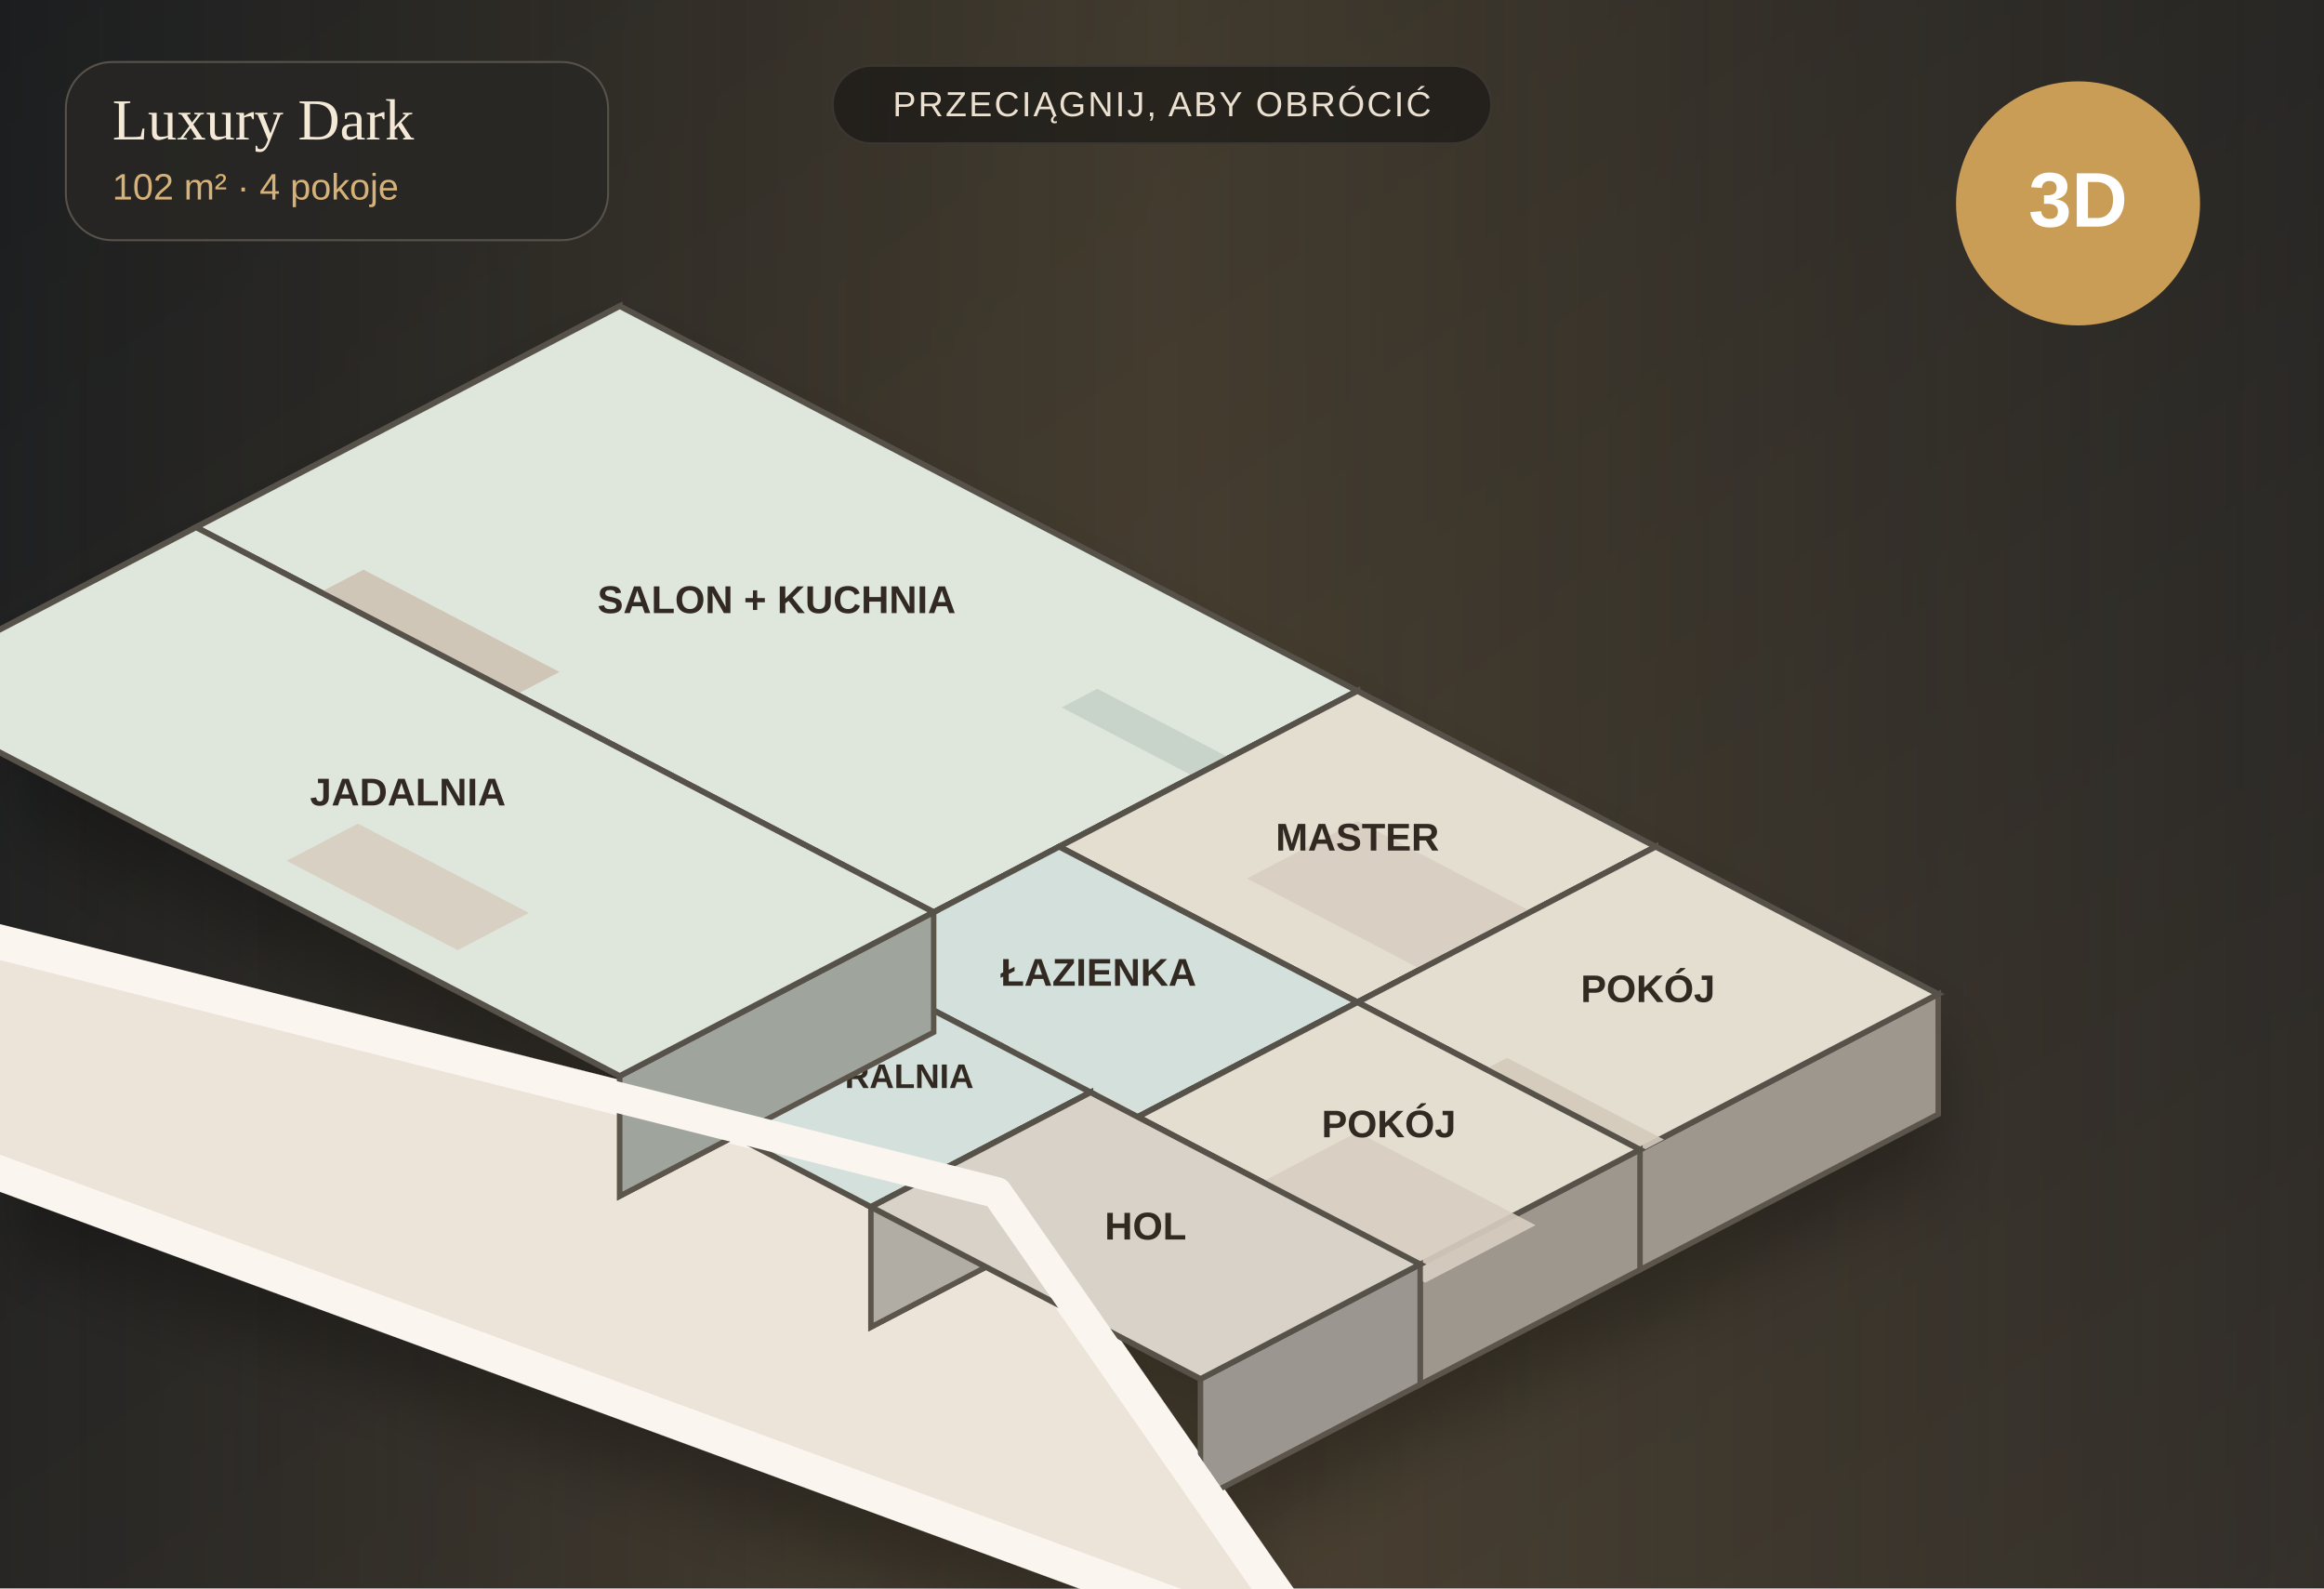
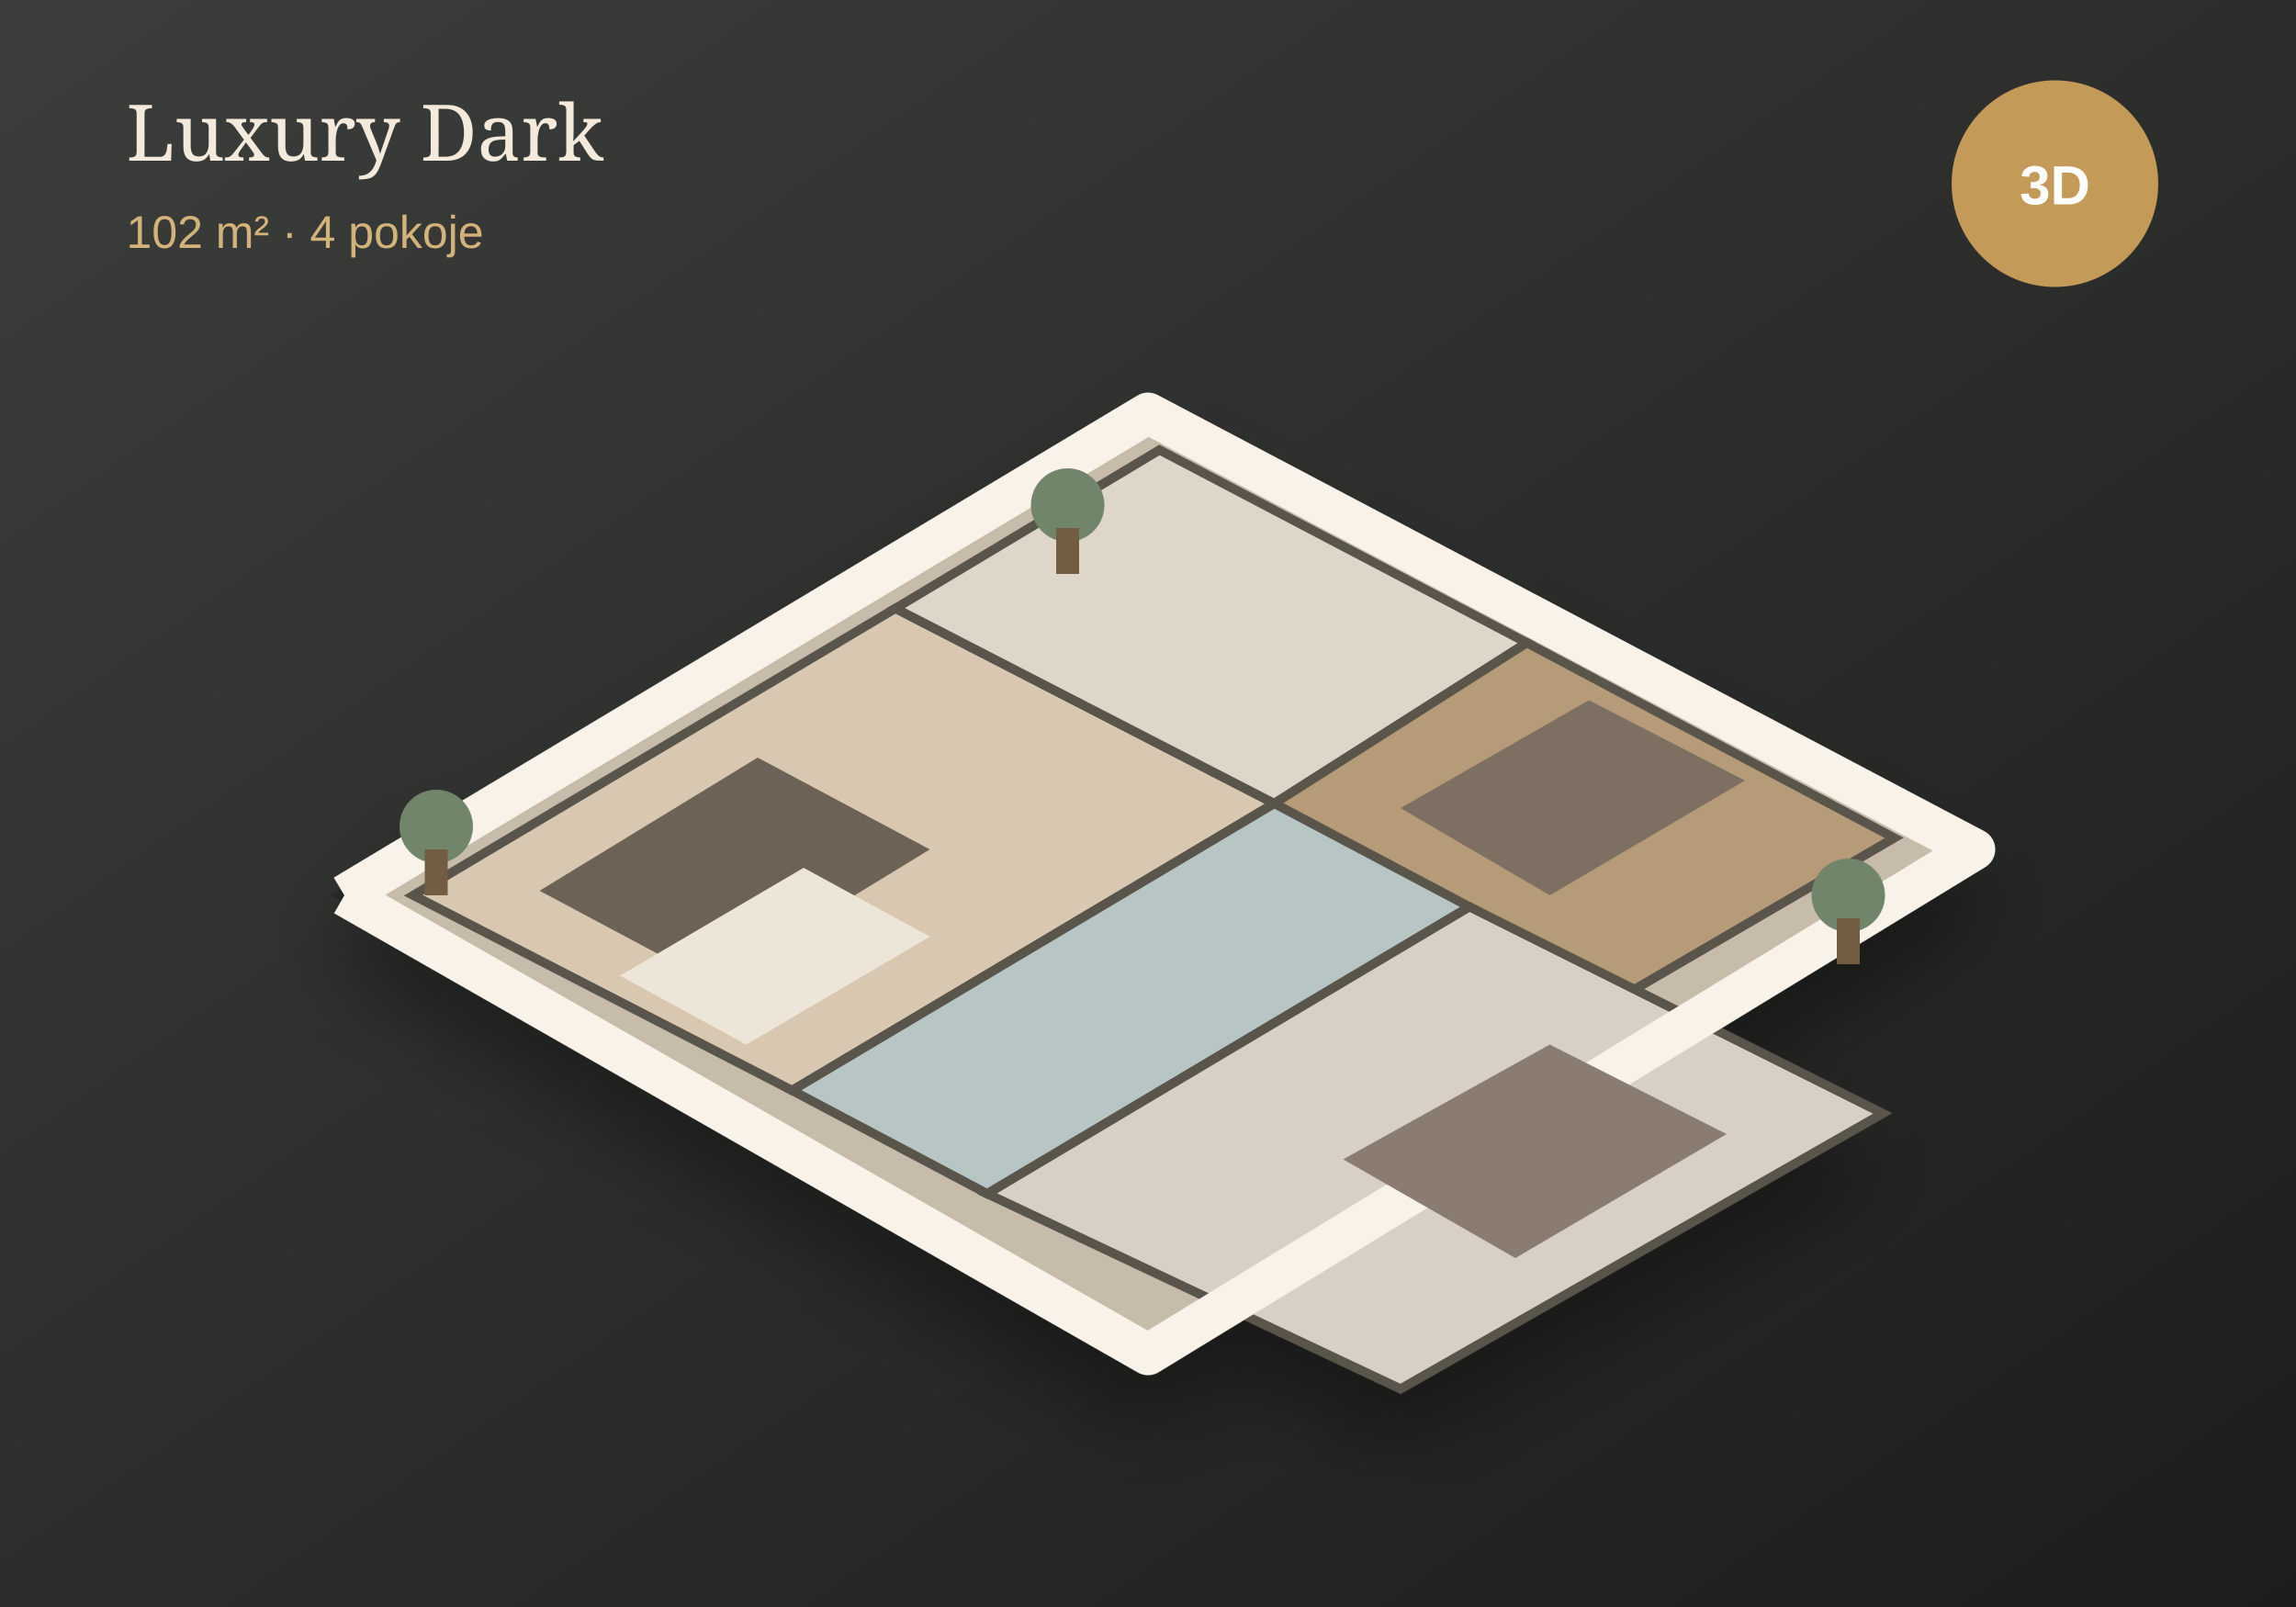
- <svg xmlns="http://www.w3.org/2000/svg" viewBox="0 0 1200 820">
+ <svg xmlns="http://www.w3.org/2000/svg" viewBox="0 0 1000 700">
  <defs>
    <linearGradient id="bg" x1="0" x2="1" y1="0" y2="1">
-       <stop stop-color="#1b1d1f" />
-       <stop offset="1" stop-color="#332f2a" />
-     </linearGradient>
-     <linearGradient id="glow" x1="0" x2="1">
-       <stop stop-color="#d3a862" stop-opacity="0" />
-       <stop offset="0.5" stop-color="#d3a862" stop-opacity="0.18" />
-       <stop offset="1" stop-color="#d3a862" stop-opacity="0" />
+       <stop stop-color="#3c3e3b" />
+       <stop offset="1" stop-color="#1d1e1c" />
    </linearGradient>
    <filter id="shadow">
-       <feDropShadow dx="0" dy="26" stdDeviation="18" flood-opacity="0.28" />
+       <feDropShadow dx="0" dy="24" stdDeviation="18" flood-opacity=".35" />
    </filter>
  </defs>
  <rect width="100%" height="100%" fill="url(#bg)" />
-   <rect width="100%" height="100%" fill="url(#glow)" />
  <g filter="url(#shadow)">
-     <polygon points="-165.8,444.7 514.7,615.7 682.4,856.5 -51.7,586.7" fill="#ece4d8" stroke="#faf6ef" stroke-width="18" stroke-linejoin="round" />
-     <g>
-       <polygon points="320.0,220.0 101.2,334.2 101.2,272.2 320.0,158.0" fill="#b9beb6" stroke="#5b544b" stroke-width="2.8" />
-       <polygon points="700.9,418.7 482.1,532.9 482.1,470.9 700.9,356.7" fill="#9fa59c" stroke="#5b544b" stroke-width="2.8" />
-       <polygon points="320.0,158.0 700.9,356.7 482.1,470.9 101.2,272.2" fill="#dfe7dc" stroke="#56514a" stroke-width="3" />
-       <polygon points="187.7,294.1 288.9,346.9 250.2,367.1 149.0,314.3" fill="#cec2b3" opacity="0.9" />
-       <polygon points="566.6,355.6 645.7,396.9 627.3,406.5 548.2,365.2" fill="#c5d0c7" opacity="0.9" />
-       <text x="401.0" y="316.5" text-anchor="middle" font-family="Arial, Helvetica, sans-serif" font-size="20" font-weight="700" fill="#332c23">SALON + KUCHNIA</text>
-     </g>
-     <g>
-       <polygon points="700.9,418.7 546.9,499.1 546.9,437.1 700.9,356.7" fill="#b8b1a7" stroke="#5b544b" stroke-width="2.8" />
-       <polygon points="854.9,499.1 700.9,579.4 700.9,517.4 854.9,437.1" fill="#9e978e" stroke="#5b544b" stroke-width="2.8" />
-       <polygon points="700.9,356.7 854.9,437.1 700.9,517.4 546.9,437.1" fill="#e3ded0" stroke="#56514a" stroke-width="3" />
-       <polygon points="700.9,423.8 792.9,471.8 735.9,501.5 643.9,453.5" fill="#d8cdc1" opacity="0.9" />
-       <text x="700.9" y="439.1" text-anchor="middle" font-family="Arial, Helvetica, sans-serif" font-size="20" font-weight="700" fill="#332c23">MASTER</text>
-     </g>
-     <g>
-       <polygon points="854.9,499.1 700.9,579.4 700.9,517.4 854.9,437.1" fill="#b8b1a7" stroke="#5b544b" stroke-width="2.8" />
-       <polygon points="1000.8,575.2 846.8,655.5 846.8,593.5 1000.8,513.2" fill="#9e978e" stroke="#5b544b" stroke-width="2.8" />
-       <polygon points="854.9,437.1 1000.8,513.2 846.8,593.5 700.9,517.4" fill="#e3ded0" stroke="#56514a" stroke-width="3" />
-       <polygon points="778.2,546.1 859.2,588.3 827.9,604.6 746.9,562.4" fill="#d4cabd" opacity="0.9" />
-       <text x="850.9" y="517.3" text-anchor="middle" font-family="Arial, Helvetica, sans-serif" font-size="19.821" font-weight="700" fill="#332c23">POKÓJ</text>
-     </g>
-     <g>
-       <polygon points="546.9,499.1 433.5,558.3 433.5,496.3 546.9,437.1" fill="#aeb9b4" stroke="#5b544b" stroke-width="2.8" />
-       <polygon points="700.9,579.4 587.5,638.6 587.5,576.6 700.9,517.4" fill="#95a09b" stroke="#5b544b" stroke-width="2.8" />
-       <polygon points="546.9,437.1 700.9,517.4 587.5,576.6 433.5,496.3" fill="#d3e0db" stroke="#56514a" stroke-width="3" />
-       <polygon points="525.2,538.2 591.4,572.8 565.7,586.2 499.4,551.7" fill="#d5e0db" opacity="0.9" />
-       <text x="567.2" y="508.9" text-anchor="middle" font-family="Arial, Helvetica, sans-serif" font-size="20" font-weight="700" fill="#332c23">ŁAZIENKA</text>
-     </g>
-     <g>
-       <polygon points="700.9,579.4 587.5,638.6 587.5,576.6 700.9,517.4" fill="#b8b1a7" stroke="#5b544b" stroke-width="2.8" />
-       <polygon points="846.8,655.5 733.3,714.7 733.3,652.7 846.8,593.5" fill="#9e978e" stroke="#5b544b" stroke-width="2.8" />
-       <polygon points="700.9,517.4 846.8,593.5 733.3,652.7 587.5,576.6" fill="#e3ded0" stroke="#56514a" stroke-width="3" />
-       <polygon points="700.9,584.5 792.9,632.5 735.9,662.2 643.9,614.2" fill="#d8cdc1" opacity="0.9" />
-       <text x="717.1" y="587.1" text-anchor="middle" font-family="Arial, Helvetica, sans-serif" font-size="19.821" font-weight="700" fill="#332c23">POKÓJ</text>
-     </g>
-     <g>
-       <polygon points="433.5,558.3 320.0,617.5 320.0,555.5 433.5,496.3" fill="#aeb9b4" stroke="#5b544b" stroke-width="2.8" />
-       <polygon points="563.1,625.9 449.7,685.1 449.7,623.1 563.1,563.9" fill="#95a09b" stroke="#5b544b" stroke-width="2.8" />
-       <polygon points="433.5,496.3 563.1,563.9 449.7,623.1 320.0,555.5" fill="#d3e0db" stroke="#56514a" stroke-width="3" />
-       <text x="441.6" y="561.7" text-anchor="middle" font-family="Arial, Helvetica, sans-serif" font-size="17.619" font-weight="700" fill="#332c23">WC / PRALNIA</text>
-     </g>
-     <g>
-       <polygon points="563.1,625.9 449.7,685.1 449.7,623.1 563.1,563.9" fill="#b1aca4" stroke="#5b544b" stroke-width="2.8" />
-       <polygon points="733.3,714.7 619.9,773.9 619.9,711.9 733.3,652.7" fill="#9b968f" stroke="#5b544b" stroke-width="2.8" />
-       <polygon points="563.1,563.9 733.3,652.7 619.9,711.9 449.7,623.1" fill="#d8d2c8" stroke="#56514a" stroke-width="3" />
-       <text x="591.5" y="639.9" text-anchor="middle" font-family="Arial, Helvetica, sans-serif" font-size="20" font-weight="700" fill="#332c23">HOL</text>
-     </g>
-     <g>
-       <polygon points="101.2,334.2 -60.9,418.7 -60.9,356.7 101.2,272.2" fill="#b9beb6" stroke="#5b544b" stroke-width="2.8" />
-       <polygon points="482.1,532.9 320.0,617.5 320.0,555.5 482.1,470.9" fill="#9fa59c" stroke="#5b544b" stroke-width="2.8" />
-       <polygon points="101.2,272.2 482.1,470.9 320.0,555.5 -60.9,356.7" fill="#dfe7dc" stroke="#56514a" stroke-width="3" />
-       <polygon points="184.8,425.2 273.1,471.3 236.3,490.5 148.0,444.4" fill="#d7cdbf" opacity="0.9" />
-       <text x="210.6" y="415.8" text-anchor="middle" font-family="Arial, Helvetica, sans-serif" font-size="20" font-weight="700" fill="#332c23">JADALNIA</text>
-     </g>
-     <path d="M -165.8 444.7 L 514.7 615.7 L 682.4 856.5" fill="none" stroke="#faf6ef" stroke-width="16" stroke-linecap="round" stroke-linejoin="round" />
+     <polygon points="150,390 500,180 860,370 500,590" fill="#c7bbaa" stroke="#272725" stroke-width="6" />
+     <polygon points="180,390 390,265 555,350 345,475" fill="#d8c8b1" stroke="#5a544c" stroke-width="4" />
+     <polygon points="390,265 505,196 665,280 555,350" fill="#ded6c9" stroke="#5a544c" stroke-width="4" />
+     <polygon points="555,350 665,280 825,365 705,435" fill="#b59b78" stroke="#5a544c" stroke-width="4" />
+     <polygon points="345,475 555,350 640,395 430,520" fill="#b7c6c4" stroke="#5a544c" stroke-width="4" />
+     <polygon points="430,520 640,395 820,485 610,605" fill="#d8d0c7" stroke="#5a544c" stroke-width="4" />
+     <polyline points="150,390 500,180 860,370 500,590 150,390" fill="none" stroke="#f8f2e9" stroke-width="18" stroke-linejoin="round" />
+     <polygon points="235,388 330,330 405,370 310,428" fill="#6d6257" />
+     <polygon points="270,425 350,378 405,408 325,455" fill="#eee5d9" />
+     <polygon points="610,352 692,305 760,340 675,390" fill="#7d7063" />
+     <polygon points="585,505 675,455 752,494 660,548" fill="#8a7c70" />
+     <circle cx="190" cy="360" r="16" fill="#71856a" />
+     <rect x="185" y="370" width="10" height="20" fill="#725b43" />
+     <circle cx="805" cy="390" r="16" fill="#71856a" />
+     <rect x="800" y="400" width="10" height="20" fill="#725b43" />
+     <circle cx="465" cy="220" r="16" fill="#71856a" />
+     <rect x="460" y="230" width="10" height="20" fill="#725b43" />
  </g>
-   <g>
-     <rect x="34" y="32" width="280" height="92" rx="24" fill="#282724" fill-opacity="0.78" stroke="#57524a" />
-     <text x="58" y="72" font-family="Georgia, 'Times New Roman', serif" font-size="30" fill="#f4e9d7">Luxury Dark</text>
-     <text x="58" y="103" font-family="Arial, Helvetica, sans-serif" font-size="19" fill="#d6b178">102 m² · 4 pokoje</text>
-     <rect x="1010" y="42" width="126" height="126" rx="63" fill="#ca9d56" />
-     <text x="1073" y="117" text-anchor="middle" font-family="Arial, Helvetica, sans-serif" font-size="40" font-weight="700" fill="#fff">3D</text>
-     <rect x="430" y="34" width="340" height="40" rx="20" fill="#111" fill-opacity="0.54" stroke="#3a3732" />
-     <text x="600" y="60" text-anchor="middle" font-family="Arial, Helvetica, sans-serif" font-size="18" letter-spacing="1.1" fill="#ece1d1">PRZECIĄGNIJ, ABY OBRÓCIĆ</text>
-   </g>
+   <text x="55" y="70" font-family="Georgia" font-size="34" fill="#f4eadc">Luxury Dark</text>
+   <text x="55" y="108" font-family="Arial" font-size="20" fill="#d4b37b">102 m² · 4 pokoje</text>
+   <circle cx="895" cy="80" r="45" fill="#c49a58" />
+   <text x="895" y="89" text-anchor="middle" font-family="Arial" font-size="24" font-weight="700" fill="#fff">3D</text>
</svg>
